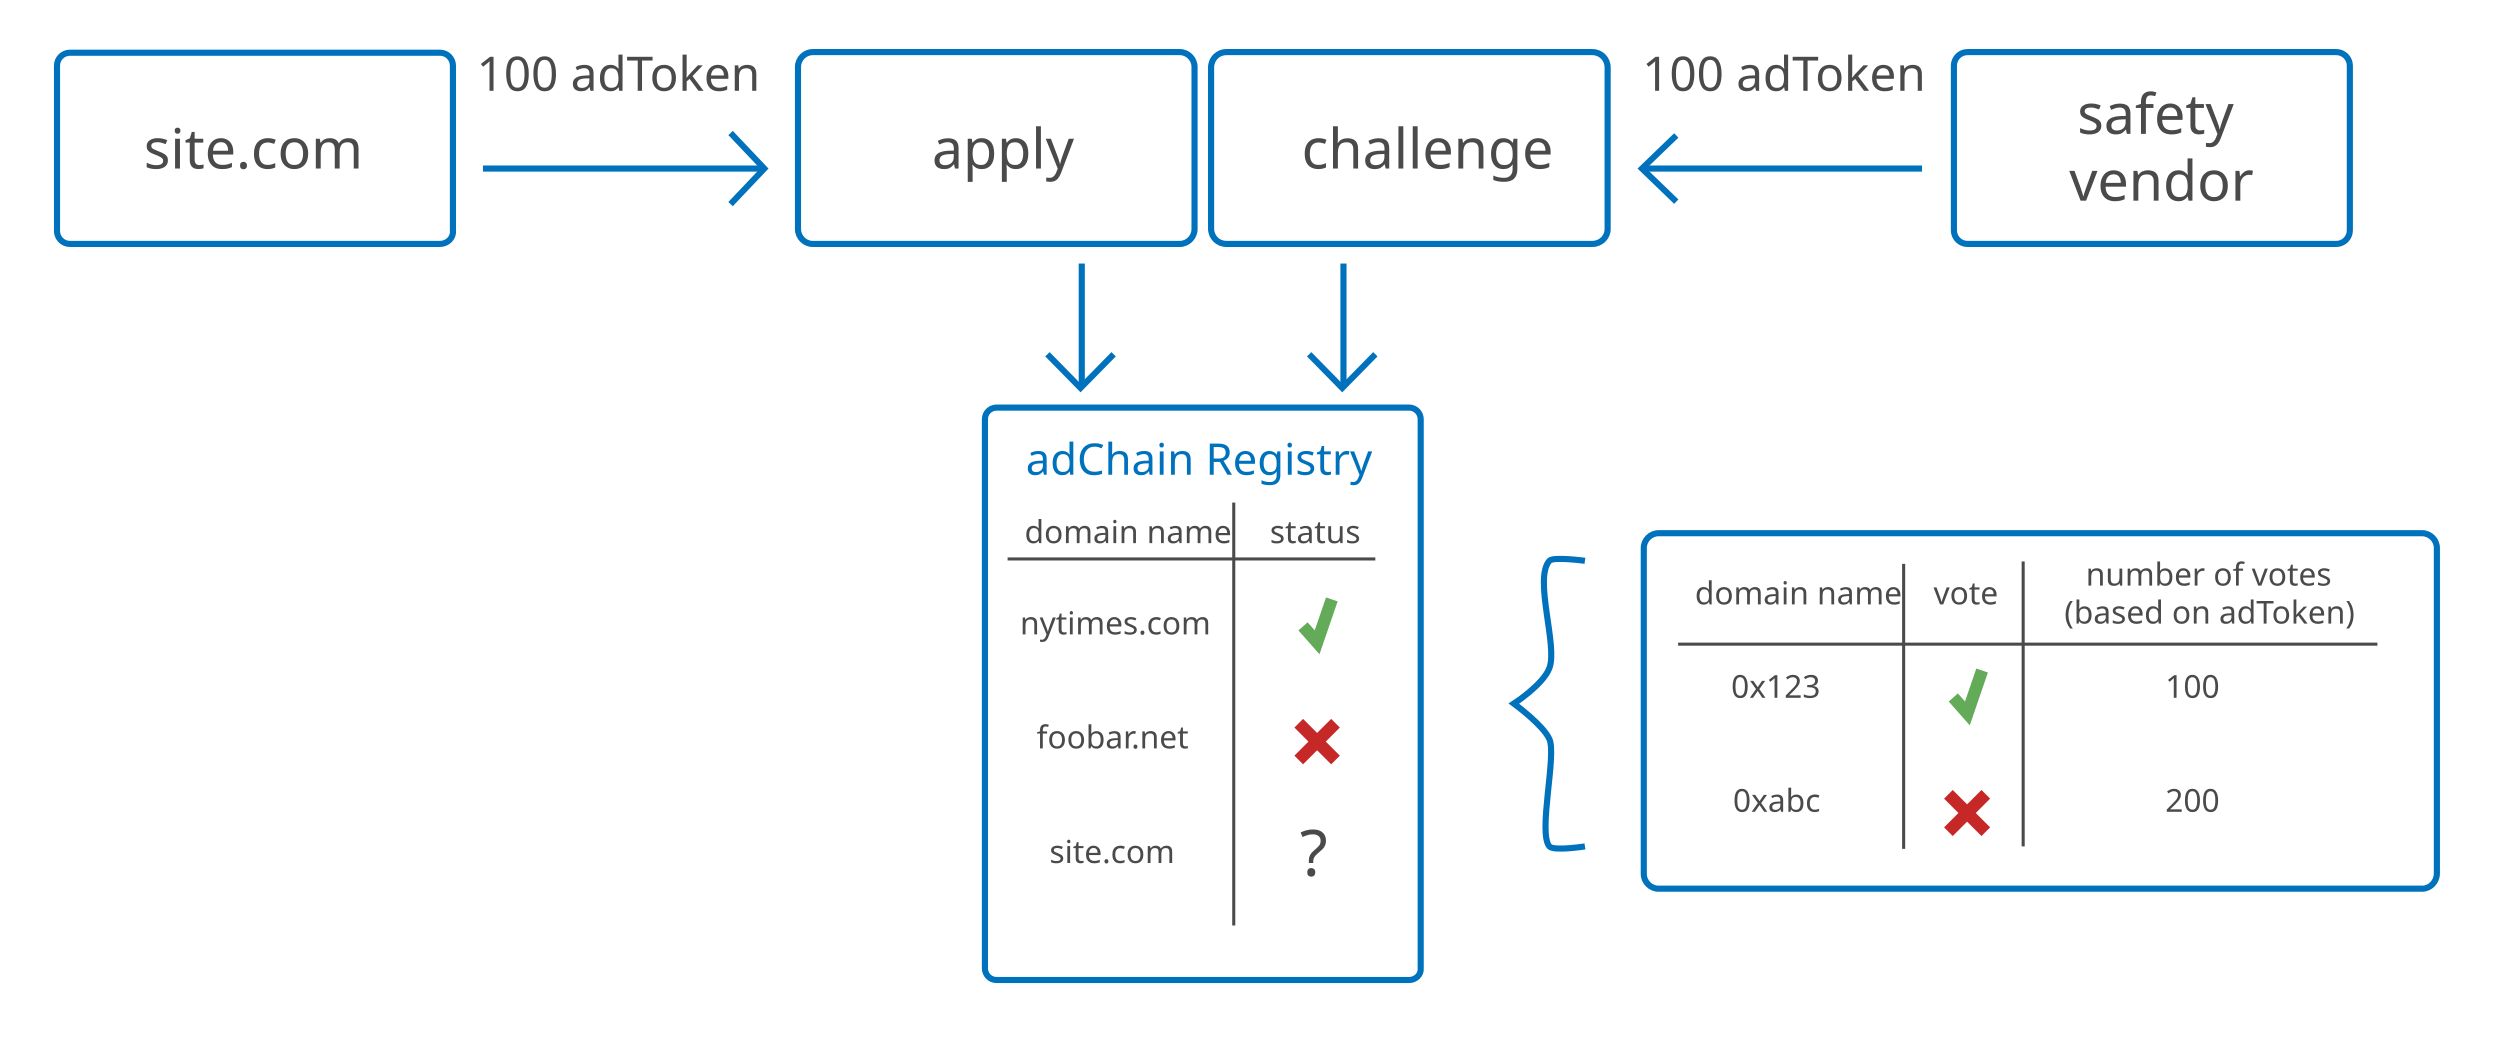
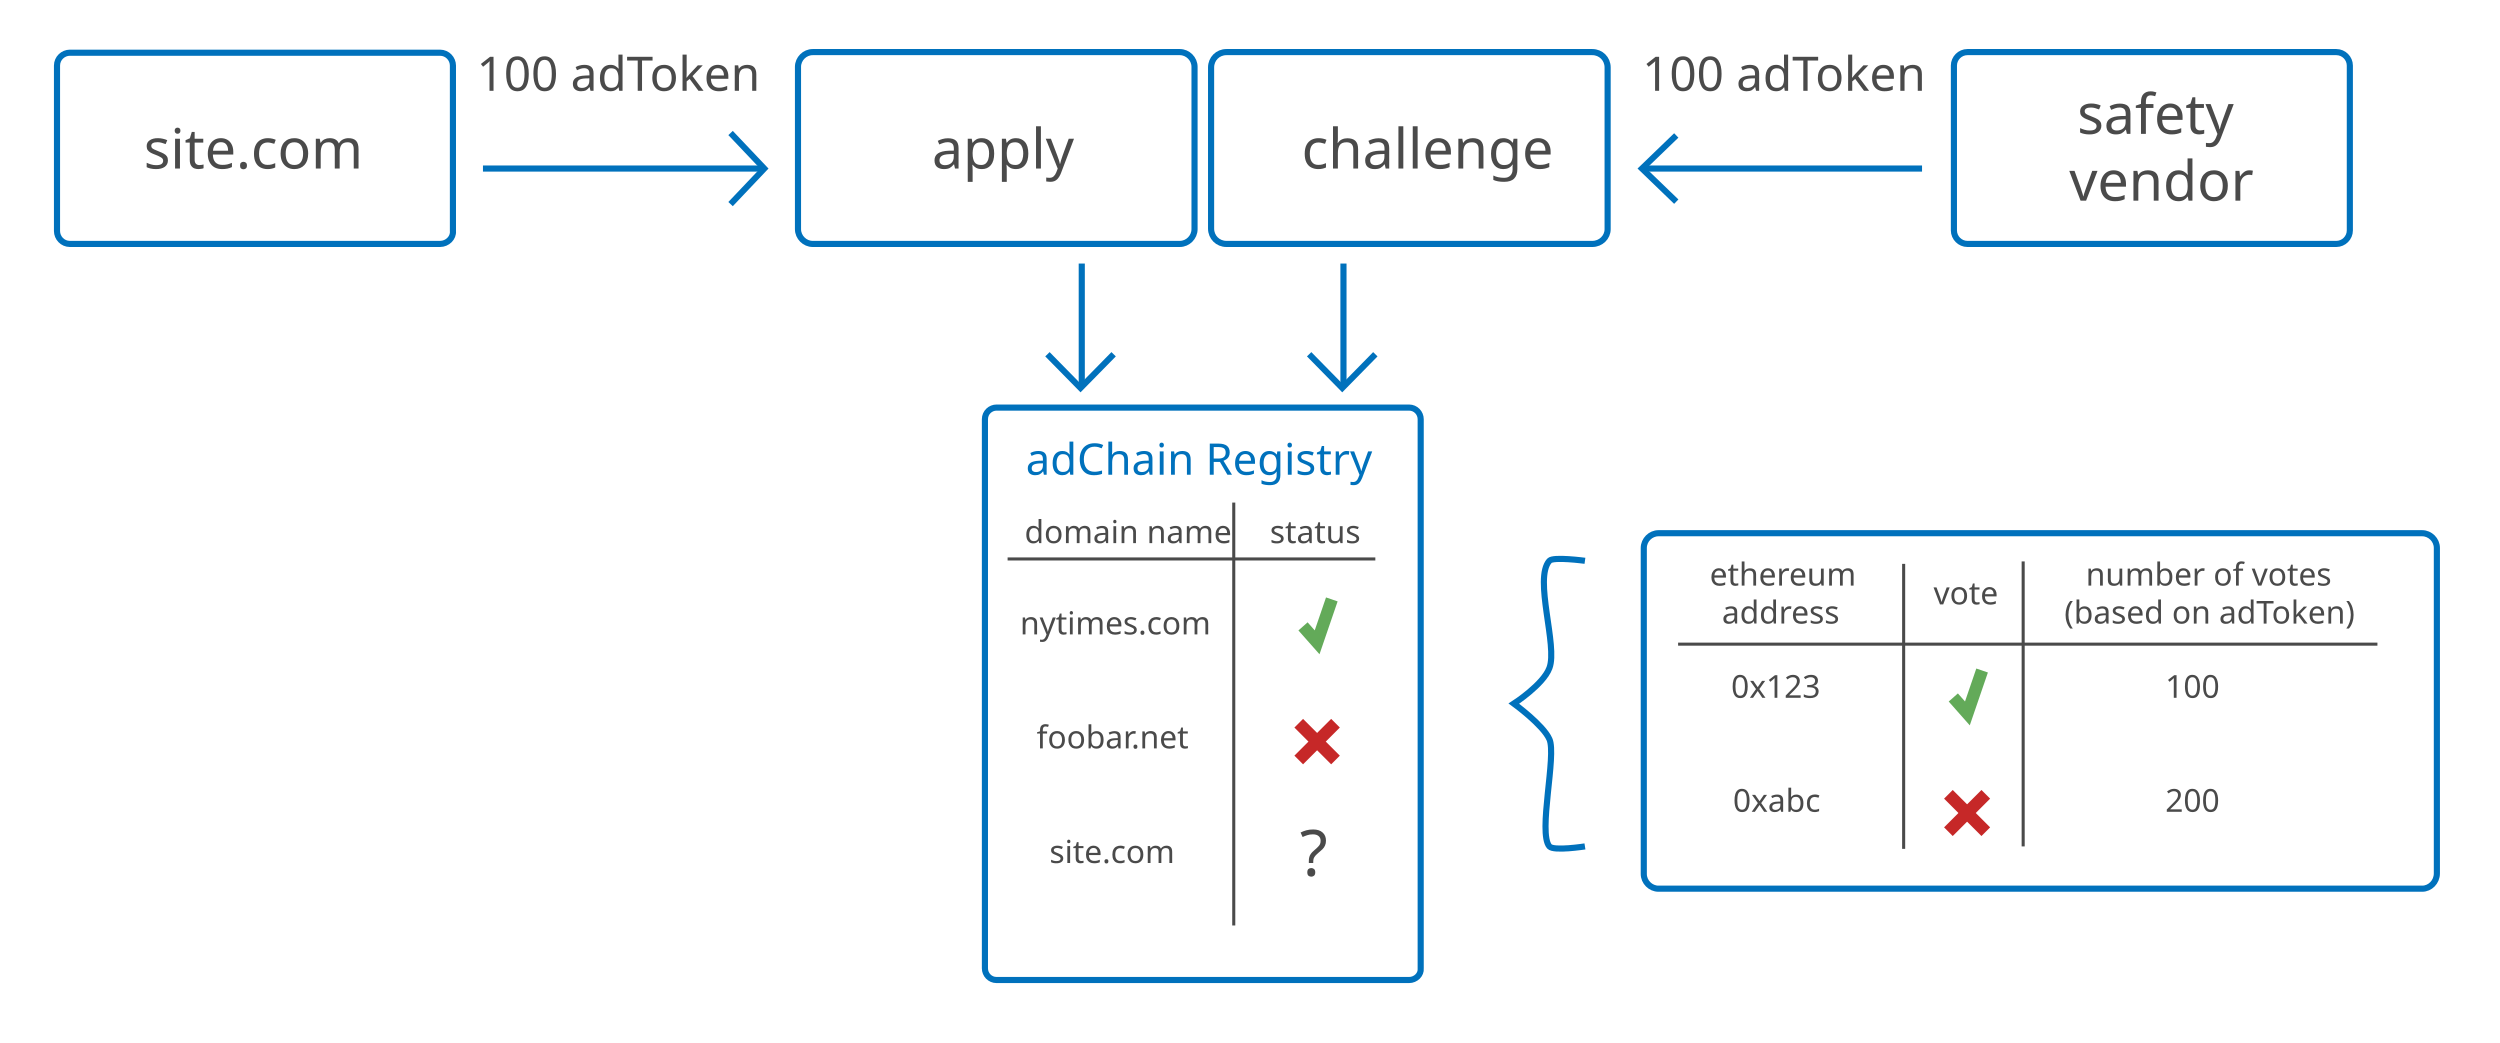
<svg xmlns="http://www.w3.org/2000/svg" version="1.1" id="Layer_1" x="0px" y="0px" viewBox="0 0 407.9 170.1" style="enable-background:new 0 0 407.9 170.1;" xml:space="preserve">
  <style type="text/css">
	.st0{fill:#FAFAFA;}
	.st1{fill:#424242;}
	.st2{fill:none;stroke:url(#SVGID_1_);stroke-width:2;stroke-miterlimit:10;}
	.st3{fill:#E0E0E0;}
	.st4{fill:none;stroke:url(#SVGID_2_);stroke-miterlimit:10;}
	.st5{fill:none;stroke:url(#SVGID_3_);stroke-width:2;stroke-miterlimit:10;}
	.st6{fill:none;stroke:url(#SVGID_4_);stroke-miterlimit:10;}
	.st7{fill:none;stroke:#0071BC;stroke-miterlimit:10;}
	.st8{fill:none;stroke:#0071BC;stroke-width:2;stroke-miterlimit:10;}
	.st9{fill:#4A4A4A;}
	.st10{fill:#0071BC;}
	.st11{fill:none;stroke:#4A4A4A;stroke-width:0.5;stroke-miterlimit:10;}
	.st12{fill:none;stroke:#63AA59;stroke-width:2;stroke-miterlimit:10;}
	.st13{fill:none;stroke:#C62828;stroke-width:2;stroke-miterlimit:10;}
	.st14{fill:none;stroke:url(#SVGID_5_);stroke-miterlimit:10;}
	.st15{fill:none;stroke:#BDBDBD;stroke-miterlimit:10;}
	.st16{fill:none;stroke:url(#SVGID_6_);stroke-width:2;stroke-miterlimit:10;}
	.st17{fill:none;stroke:url(#SVGID_7_);stroke-width:2;stroke-miterlimit:10;}
	.st18{fill:none;stroke:url(#SVGID_8_);stroke-miterlimit:10;}
	.st19{fill:none;stroke:url(#SVGID_9_);stroke-width:2;stroke-miterlimit:10;}
	.st20{fill:none;stroke:url(#SVGID_10_);stroke-miterlimit:10;}
	.st21{fill:none;stroke:url(#SVGID_11_);stroke-miterlimit:10;}
	.st22{fill:none;stroke:url(#SVGID_12_);stroke-width:2;stroke-miterlimit:10;}
	.st23{fill:none;stroke:url(#SVGID_13_);stroke-width:2;stroke-miterlimit:10;}
	.st24{fill:none;stroke:url(#SVGID_14_);stroke-width:2;stroke-miterlimit:10;}
	.st25{fill:none;stroke:url(#SVGID_15_);stroke-width:2;stroke-miterlimit:10;}
	.st26{fill:none;stroke:url(#SVGID_16_);stroke-width:2;stroke-miterlimit:10;}
	.st27{fill:none;stroke:url(#SVGID_17_);stroke-width:2;stroke-miterlimit:10;}
	.st28{fill:none;stroke:url(#SVGID_18_);stroke-width:2;stroke-miterlimit:10;}
	.st29{fill:none;stroke:url(#SVGID_19_);stroke-width:2;stroke-miterlimit:10;}
	.st30{fill:#0A6AB8;}
	.st31{fill:#1E4DA7;}
	.st32{fill:url(#SVGID_22_);}
	.st33{fill:url(#SVGID_23_);}
	.st34{fill:url(#SVGID_24_);}
	.st35{fill:url(#SVGID_25_);}
	.st36{fill:url(#SVGID_26_);}
	.st37{fill:url(#SVGID_27_);}
	.st38{fill:url(#SVGID_28_);}
	.st39{fill:url(#SVGID_29_);}
	.st40{fill:url(#SVGID_30_);}
	.st41{fill:url(#SVGID_31_);}
	.st42{fill:url(#SVGID_32_);}
	.st43{fill:url(#SVGID_33_);}
	.st44{fill:url(#SVGID_34_);}
	.st45{fill:url(#SVGID_35_);}
	.st46{fill:url(#SVGID_36_);}
	.st47{fill:url(#SVGID_37_);}
	.st48{fill:url(#SVGID_38_);}
	.st49{fill:url(#SVGID_39_);}
	.st50{fill:url(#SVGID_40_);}
	.st51{fill:url(#SVGID_41_);}
	.st52{fill:url(#SVGID_42_);}
	.st53{fill:url(#SVGID_43_);}
	.st54{fill:url(#SVGID_44_);}
	.st55{fill:url(#SVGID_45_);}
	.st56{fill:url(#SVGID_46_);}
	.st57{fill:url(#SVGID_47_);}
	.st58{fill:url(#SVGID_48_);}
	.st59{fill:url(#SVGID_49_);}
	.st60{fill:url(#SVGID_50_);}
	.st61{fill:url(#SVGID_51_);}
	.st62{fill:url(#SVGID_52_);}
	.st63{fill:url(#SVGID_53_);}
	.st64{font-family:'TitilliumWeb-SemiBold';}
	.st65{font-size:9.055px;}
	.st66{font-family:'TitilliumWeb-Light';}
	.st67{font-size:7.762px;}
	.st68{font-family:'TitilliumWeb-Bold';}
	.st69{font-size:7.115px;}
	.st70{font-size:5.175px;}
	.st71{font-family:'TitilliumWeb-Regular';}
	.st72{font-family:'AvenirNext-Bold';}
	.st73{font-size:10.454px;}
	.st74{font-family:'AvenirNext-Medium';}
</style>
  <path class="st7" d="M71.8,39.8H11.4c-1.2,0-2.1-1-2.1-2.1v-27c0-1.2,1-2.1,2.1-2.1h60.4c1.2,0,2.1,1,2.1,2.1v27  C74,38.8,73,39.8,71.8,39.8z" />
  <path class="st7" d="M192.5,39.8h-59.9c-1.3,0-2.4-1.1-2.4-2.4V10.9c0-1.3,1.1-2.4,2.4-2.4h59.9c1.3,0,2.4,1.1,2.4,2.4v26.5  C194.9,38.7,193.8,39.8,192.5,39.8z" />
  <path class="st7" d="M259.8,39.8h-59.7c-1.4,0-2.5-1.1-2.5-2.5V11c0-1.4,1.1-2.5,2.5-2.5h59.7c1.4,0,2.5,1.1,2.5,2.5v26.4  C262.3,38.7,261.2,39.8,259.8,39.8z" />
  <path class="st7" d="M381.2,39.8h-60.2c-1.2,0-2.2-1-2.2-2.2V10.7c0-1.2,1-2.2,2.2-2.2h60.2c1.2,0,2.2,1,2.2,2.2v26.9  C383.4,38.8,382.4,39.8,381.2,39.8z" />
  <path class="st7" d="M229.9,159.9h-67.3c-1.1,0-1.9-0.9-1.9-1.9V68.4c0-1.1,0.9-1.9,1.9-1.9h67.3c1.1,0,1.9,0.9,1.9,1.9V158  C231.9,159,231,159.9,229.9,159.9z" />
  <path class="st7" d="M258.6,91.5c0,0-5.2-0.7-5.8,0c-2.6,2.9,1.4,13.9,0,17.5c-1,2.7-5.8,5.8-5.8,5.8s4.8,3.5,5.8,5.8  c1.2,2.6-1.9,15.3,0,17.5c0.7,0.8,5.8,0,5.8,0" />
  <path class="st7" d="M395.2,145H270.6c-1.3,0-2.4-1.1-2.4-2.4V89.4c0-1.3,1.1-2.4,2.4-2.4h124.6c1.3,0,2.4,1.1,2.4,2.4v53.1  C397.6,143.9,396.5,145,395.2,145z" />
  <g>
    <line class="st7" x1="124.8" y1="27.5" x2="78.8" y2="27.5" />
    <polyline class="st7" points="119.2,33.3 124.7,27.5 119.2,21.7  " />
  </g>
  <g>
    <line class="st7" x1="268.4" y1="27.5" x2="313.6" y2="27.5" />
    <polyline class="st7" points="273.5,32.9 267.9,27.5 273.5,22.1  " />
  </g>
  <line class="st7" x1="176.5" y1="63.1" x2="176.5" y2="43" />
  <polyline class="st7" points="181.7,57.8 176.3,63.3 170.9,57.8 " />
  <text transform="matrix(1 0 0 1 23.4628 27.4963)" class="st9 st64 st65">site.com</text>
  <text transform="matrix(1 0 0 1 152.0538 27.4963)" class="st9 st64 st65">apply</text>
  <text transform="matrix(1 0 0 1 212.3787 27.4963)" class="st9 st64 st65">challenge</text>
  <text transform="matrix(1 0 0 1 338.9213 21.8397)">
    <tspan x="0" y="0" class="st9 st64 st65">safety</tspan>
    <tspan x="-1.3" y="10.9" class="st9 st64 st65">vendor</tspan>
  </text>
  <text transform="matrix(1 0 0 1 267.9486 14.8127)" class="st9 st66 st67">100 adToken</text>
  <text transform="matrix(1 0 0 1 77.7738 14.8122)" class="st9 st66 st67">100 adToken</text>
  <line class="st7" x1="219.2" y1="63.1" x2="219.2" y2="43" />
  <polyline class="st7" points="224.4,57.8 219,63.3 213.6,57.8 " />
  <text transform="matrix(1 0 0 1 167.3651 77.4577)" class="st10 st68 st69">adChain Registry</text>
  <g>
    <text transform="matrix(1 0 0 1 167.1718 88.6188)" class="st9 st68 st70">domain name</text>
  </g>
  <g>
    <text transform="matrix(1 0 0 1 207.1932 88.6188)" class="st9 st68 st70">status</text>
  </g>
  <g>
    <text transform="matrix(1 0 0 1 166.4276 103.5075)">
      <tspan x="0" y="0" class="st9 st71 st70">nytimes.com</tspan>
      <tspan x="2.7" y="18.6" class="st9 st71 st70">foobar.net</tspan>
      <tspan x="4.8" y="37.3" class="st9 st71 st70">site.com</tspan>
    </text>
  </g>
  <line class="st11" x1="201.3" y1="82" x2="201.3" y2="151" />
  <line class="st11" x1="224.4" y1="91.2" x2="164.4" y2="91.2" />
  <polyline class="st12" points="212.6,102.2 214.9,104.8 217.3,97.8 " />
  <g>
    <line class="st13" x1="217.9" y1="118" x2="211.9" y2="124" />
    <line class="st13" x1="217.9" y1="124" x2="211.9" y2="118" />
  </g>
  <text transform="matrix(1 0 0 1 212.0804 142.8971)" class="st9 st72 st73">?</text>
  <g>
-     <text transform="matrix(1 0 0 1 276.5419 98.6086)" class="st9 st68 st70">domain name</text>
+     <text transform="matrix(1 0 0 1 278.953 95.5421)">
+       <tspan x="0" y="0" class="st9 st68 st70">ethereum</tspan>
+       <tspan x="2" y="6.2" class="st9 st68 st70">address</tspan>
+     </text>
  </g>
  <g>
    <text transform="matrix(1 0 0 1 315.4789 98.6086)" class="st9 st68 st70">vote</text>
  </g>
  <line class="st11" x1="310.6" y1="92" x2="310.6" y2="138.5" />
  <line class="st11" x1="387.9" y1="105.1" x2="273.8" y2="105.1" />
  <polyline class="st12" points="318.7,113.8 321,116.4 323.4,109.4 " />
  <g>
    <line class="st13" x1="324" y1="129.6" x2="317.9" y2="135.7" />
    <line class="st13" x1="324" y1="135.7" x2="317.9" y2="129.6" />
  </g>
  <g>
    <text transform="matrix(1 0 0 1 282.453 113.8551)">
      <tspan x="0" y="0" class="st9 st74 st70">0x123</tspan>
      <tspan x="0.3" y="18.6" class="st9 st74 st70">0xabc</tspan>
    </text>
  </g>
  <line class="st11" x1="330.1" y1="91.6" x2="330.1" y2="138.1" />
  <g>
    <text transform="matrix(1 0 0 1 340.3148 95.5422)">
      <tspan x="0" y="0" class="st9 st68 st70">number of votes</tspan>
      <tspan x="-3.5" y="6.2" class="st9 st68 st70">(based on adToken)</tspan>
    </text>
  </g>
  <g>
    <text transform="matrix(1 0 0 1 353.2836 113.8556)">
      <tspan x="0" y="0" class="st9 st74 st70">100</tspan>
      <tspan x="0" y="18.6" class="st9 st74 st70">200</tspan>
    </text>
  </g>
</svg>
